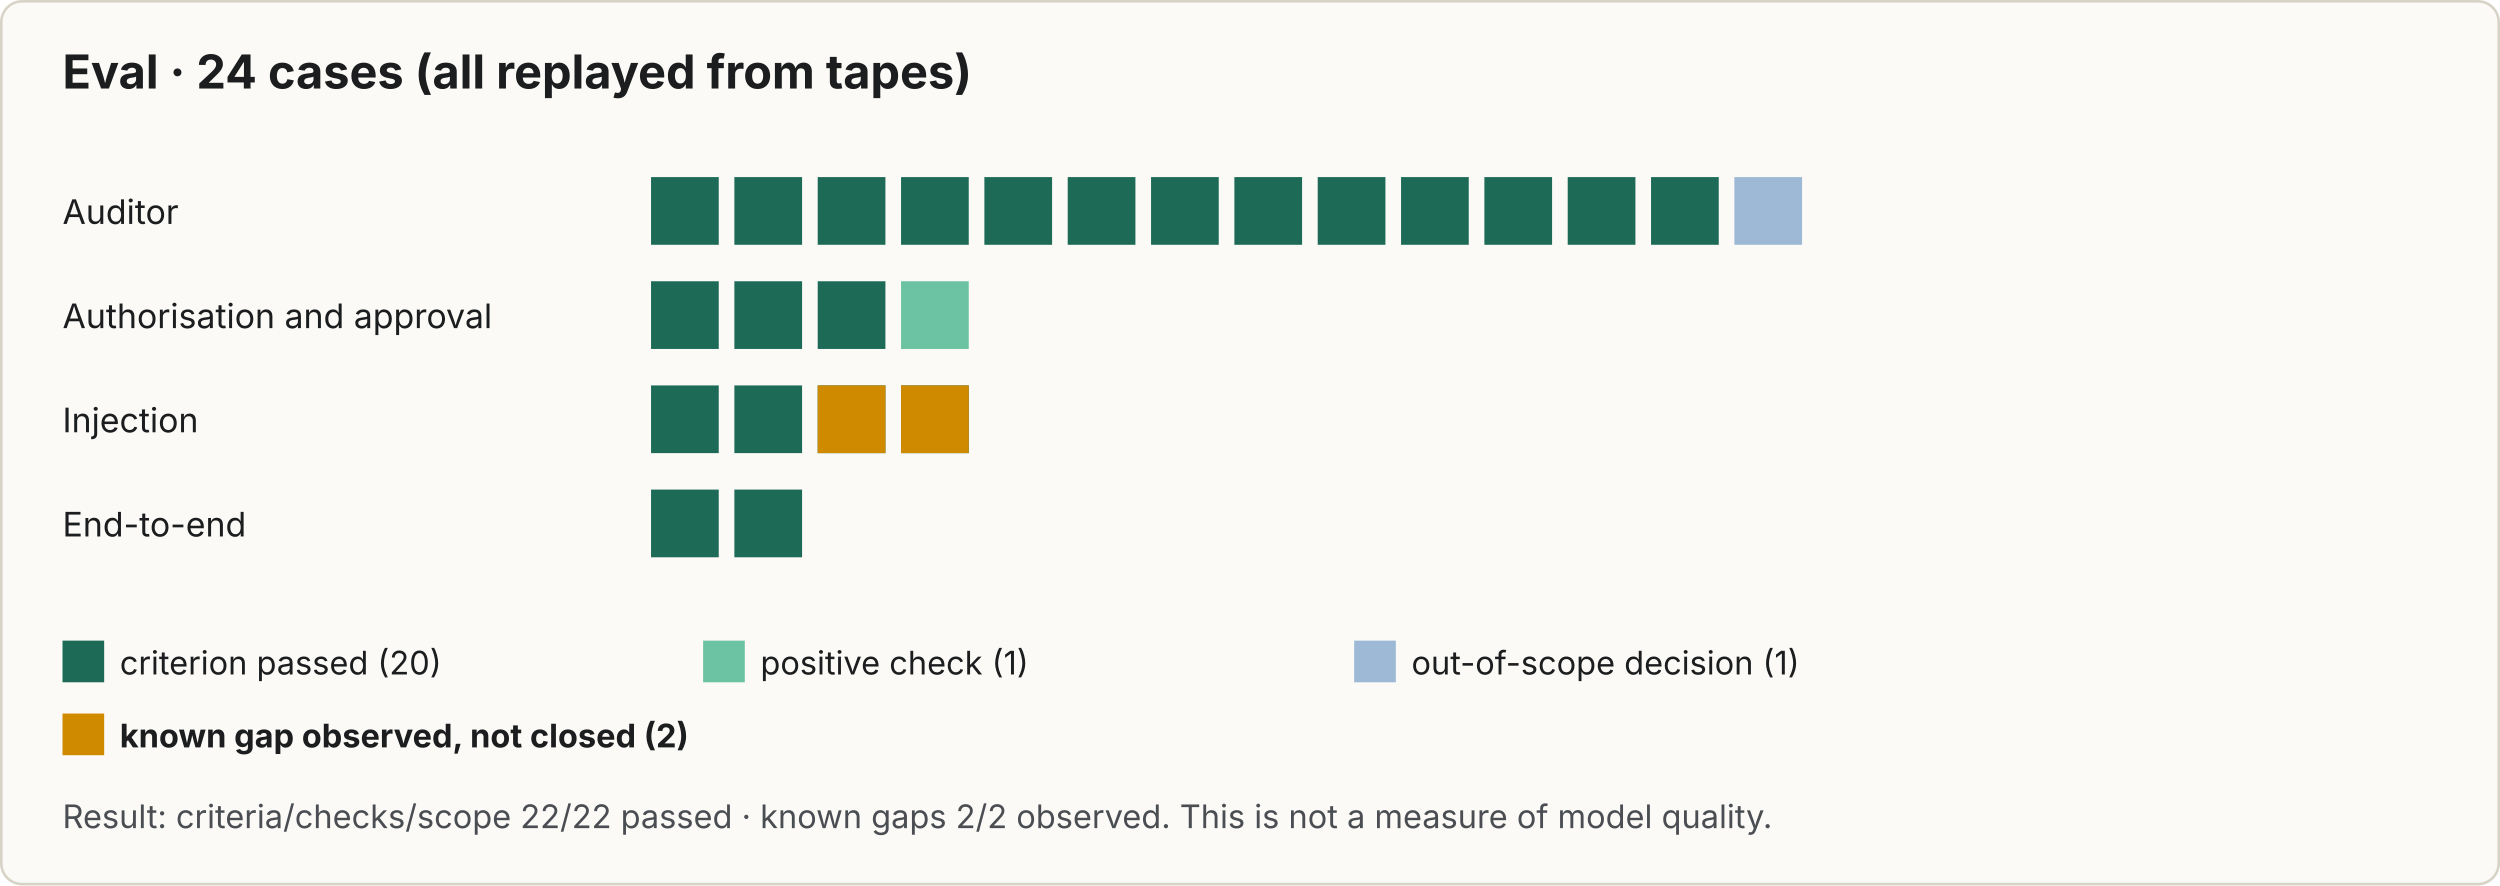
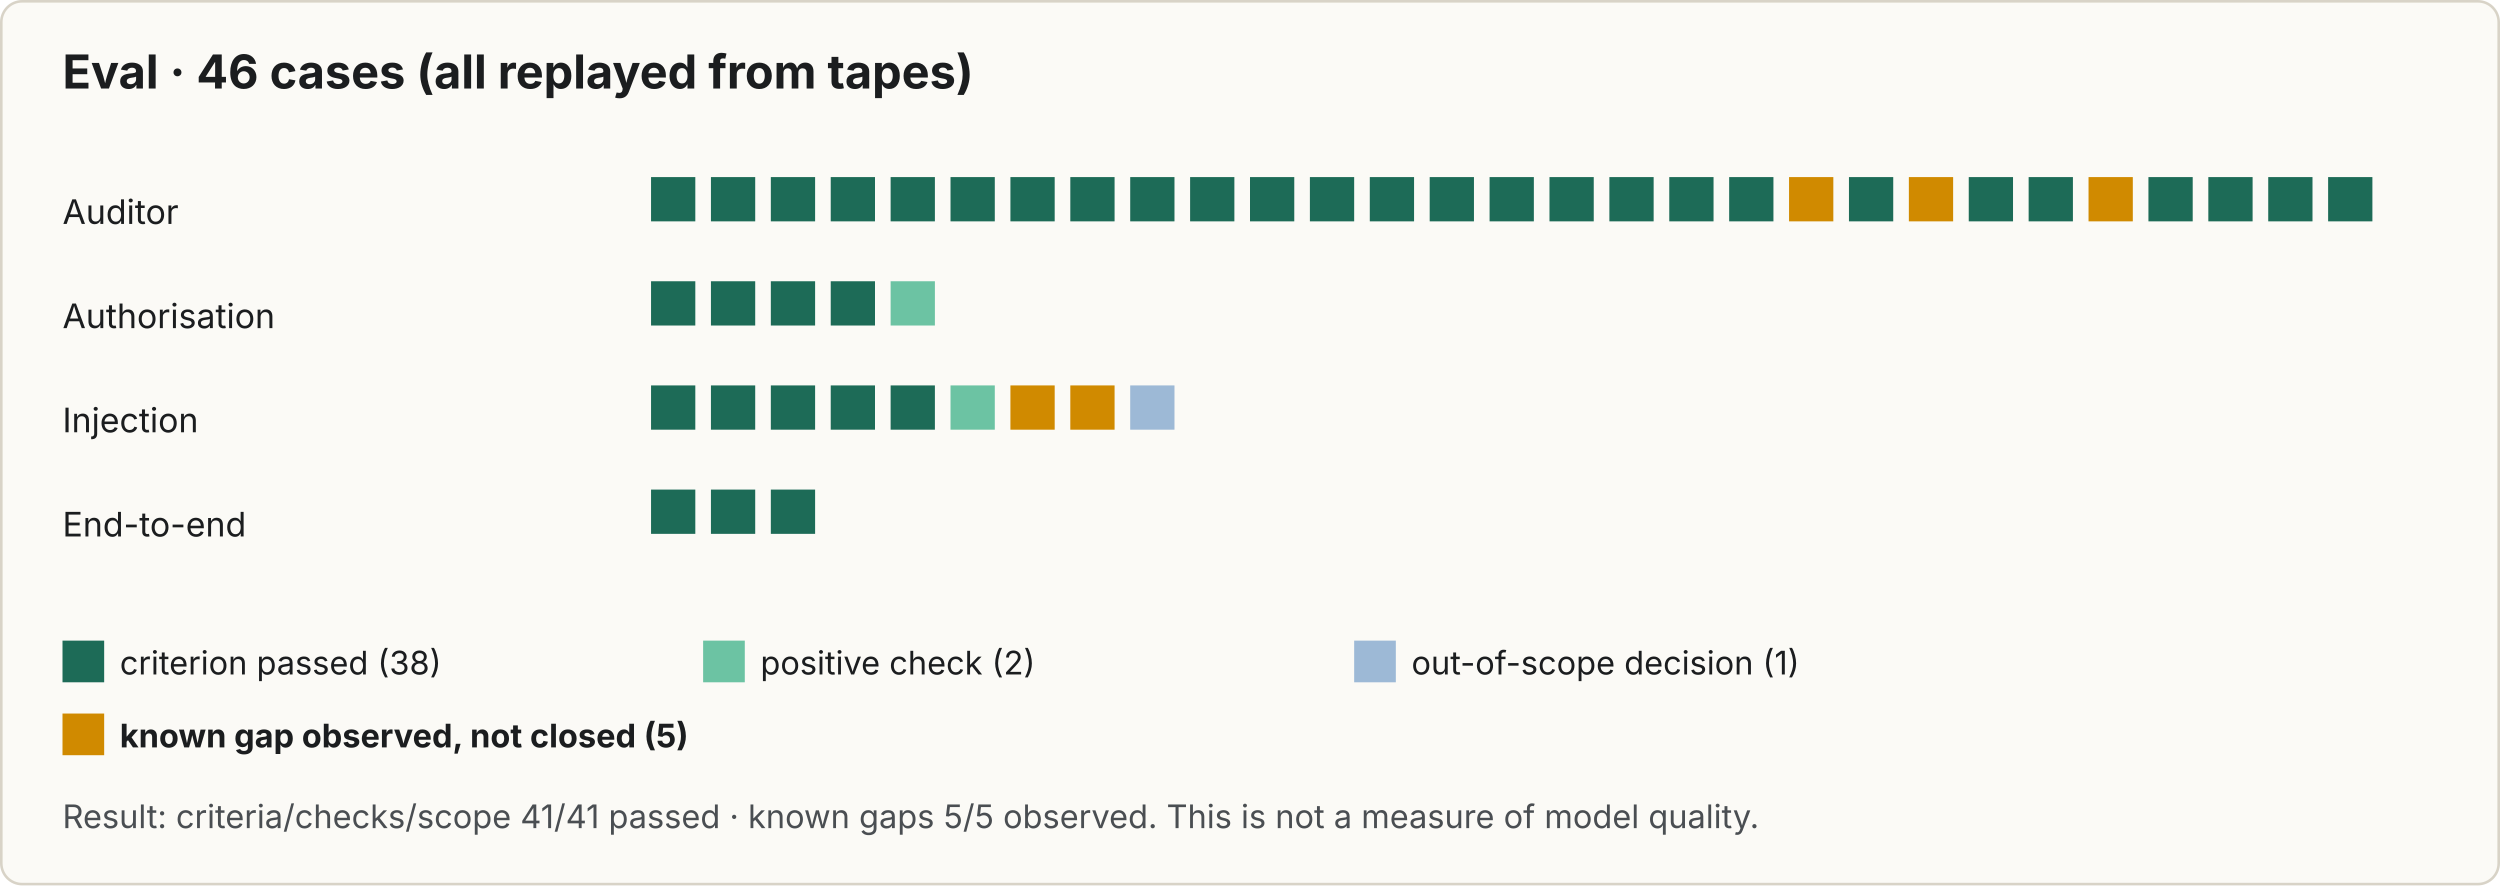
<svg xmlns="http://www.w3.org/2000/svg" viewBox="0 0 960 340" role="img" aria-labelledby="t d" font-family="system-ui,-apple-system,Segoe UI,sans-serif">
  <rect x="0.5" y="0.5" width="959" height="339" rx="8" fill="#fbfaf6" stroke="#d8d3c7" />
-   <text x="24" y="34" font-size="18" font-weight="700" fill="#1b1d1f">Eval · 24 cases (all replayed from tapes)</text>
+   <text x="24" y="34" font-size="18" font-weight="700" fill="#1b1d1f">Eval · 46 cases (all replayed from tapes)</text>
  <g font-size="13" fill="#1b1d1f">
    <text x="24" y="86">Auditor</text>
-     <text x="24" y="126">Authorisation and approval</text>
+     <text x="24" y="126">Authorisation</text>
    <text x="24" y="166">Injection</text>
    <text x="24" y="206">End-to-end</text>
  </g>
-   <g fill="#1d6b57">
-     <rect x="250" y="68" width="26" height="26" />
-     <rect x="282" y="68" width="26" height="26" />
-     <rect x="314" y="68" width="26" height="26" />
-     <rect x="346" y="68" width="26" height="26" />
-     <rect x="378" y="68" width="26" height="26" />
-     <rect x="410" y="68" width="26" height="26" />
-     <rect x="442" y="68" width="26" height="26" />
-     <rect x="474" y="68" width="26" height="26" />
-     <rect x="506" y="68" width="26" height="26" />
-     <rect x="538" y="68" width="26" height="26" />
-     <rect x="570" y="68" width="26" height="26" />
-     <rect x="602" y="68" width="26" height="26" />
-     <rect x="634" y="68" width="26" height="26" />
-   </g>
-   <rect x="666" y="68" width="26" height="26" fill="#9db9d6" />
-   <g fill="#1d6b57">
-     <rect x="250" y="108" width="26" height="26" />
-     <rect x="282" y="108" width="26" height="26" />
-     <rect x="314" y="108" width="26" height="26" />
-   </g>
-   <rect x="346" y="108" width="26" height="26" fill="#6cc3a3" />
-   <g fill="#1d6b57">
-     <rect x="250" y="148" width="26" height="26" />
-     <rect x="282" y="148" width="26" height="26" />
-     <rect x="314" y="148" width="26" height="26" />
-     <rect x="346" y="148" width="26" height="26" />
-   </g>
-   <g fill="#d08a00">
-     <rect x="314" y="148" width="26" height="26" />
-     <rect x="346" y="148" width="26" height="26" />
-   </g>
-   <g fill="#1d6b57">
-     <rect x="250" y="188" width="26" height="26" />
-     <rect x="282" y="188" width="26" height="26" />
-   </g>
+   <rect x="250" y="68" width="17" height="17" fill="#1d6b57" />
+   <rect x="273" y="68" width="17" height="17" fill="#1d6b57" />
+   <rect x="296" y="68" width="17" height="17" fill="#1d6b57" />
+   <rect x="319" y="68" width="17" height="17" fill="#1d6b57" />
+   <rect x="342" y="68" width="17" height="17" fill="#1d6b57" />
+   <rect x="365" y="68" width="17" height="17" fill="#1d6b57" />
+   <rect x="388" y="68" width="17" height="17" fill="#1d6b57" />
+   <rect x="411" y="68" width="17" height="17" fill="#1d6b57" />
+   <rect x="434" y="68" width="17" height="17" fill="#1d6b57" />
+   <rect x="457" y="68" width="17" height="17" fill="#1d6b57" />
+   <rect x="480" y="68" width="17" height="17" fill="#1d6b57" />
+   <rect x="503" y="68" width="17" height="17" fill="#1d6b57" />
+   <rect x="526" y="68" width="17" height="17" fill="#1d6b57" />
+   <rect x="549" y="68" width="17" height="17" fill="#1d6b57" />
+   <rect x="572" y="68" width="17" height="17" fill="#1d6b57" />
+   <rect x="595" y="68" width="17" height="17" fill="#1d6b57" />
+   <rect x="618" y="68" width="17" height="17" fill="#1d6b57" />
+   <rect x="641" y="68" width="17" height="17" fill="#1d6b57" />
+   <rect x="664" y="68" width="17" height="17" fill="#1d6b57" />
+   <rect x="687" y="68" width="17" height="17" fill="#d08a00" />
+   <rect x="710" y="68" width="17" height="17" fill="#1d6b57" />
+   <rect x="733" y="68" width="17" height="17" fill="#d08a00" />
+   <rect x="756" y="68" width="17" height="17" fill="#1d6b57" />
+   <rect x="779" y="68" width="17" height="17" fill="#1d6b57" />
+   <rect x="802" y="68" width="17" height="17" fill="#d08a00" />
+   <rect x="825" y="68" width="17" height="17" fill="#1d6b57" />
+   <rect x="848" y="68" width="17" height="17" fill="#1d6b57" />
+   <rect x="871" y="68" width="17" height="17" fill="#1d6b57" />
+   <rect x="894" y="68" width="17" height="17" fill="#1d6b57" />
+   <rect x="250" y="108" width="17" height="17" fill="#1d6b57" />
+   <rect x="273" y="108" width="17" height="17" fill="#1d6b57" />
+   <rect x="296" y="108" width="17" height="17" fill="#1d6b57" />
+   <rect x="319" y="108" width="17" height="17" fill="#1d6b57" />
+   <rect x="342" y="108" width="17" height="17" fill="#6cc3a3" />
+   <rect x="250" y="148" width="17" height="17" fill="#1d6b57" />
+   <rect x="273" y="148" width="17" height="17" fill="#1d6b57" />
+   <rect x="296" y="148" width="17" height="17" fill="#1d6b57" />
+   <rect x="319" y="148" width="17" height="17" fill="#1d6b57" />
+   <rect x="342" y="148" width="17" height="17" fill="#1d6b57" />
+   <rect x="365" y="148" width="17" height="17" fill="#6cc3a3" />
+   <rect x="388" y="148" width="17" height="17" fill="#d08a00" />
+   <rect x="411" y="148" width="17" height="17" fill="#d08a00" />
+   <rect x="434" y="148" width="17" height="17" fill="#9db9d6" />
+   <rect x="250" y="188" width="17" height="17" fill="#1d6b57" />
+   <rect x="273" y="188" width="17" height="17" fill="#1d6b57" />
+   <rect x="296" y="188" width="17" height="17" fill="#1d6b57" />
  <g font-size="12.5" fill="#1b1d1f">
    <rect x="24" y="246" width="16" height="16" fill="#1d6b57" />
-     <text x="46" y="259">criterion passed (20)</text>
+     <text x="46" y="259">criterion passed (38)</text>
    <rect x="270" y="246" width="16" height="16" fill="#6cc3a3" />
-     <text x="292" y="259">positive check (1)</text>
+     <text x="292" y="259">positive check (2)</text>
    <rect x="520" y="246" width="16" height="16" fill="#9db9d6" />
    <text x="542" y="259">out-of-scope decision (1)</text>
    <rect x="24" y="274" width="16" height="16" fill="#d08a00" />
-     <text x="46" y="287" font-weight="700">known gap observed, not closed (2)</text>
+     <text x="46" y="287" font-weight="700">known gap observed, not closed (5)</text>
  </g>
-   <text x="24" y="318" font-size="12.5" fill="#4a4e52">Result: criteria/checks/scope 22/22 passed · known gaps 2/2 observed. This is not a measure of model quality.</text>
+   <text x="24" y="318" font-size="12.5" fill="#4a4e52">Result: criteria/checks/scope 41/41 passed · known gaps 5/5 observed. This is not a measure of model quality.</text>
</svg>
